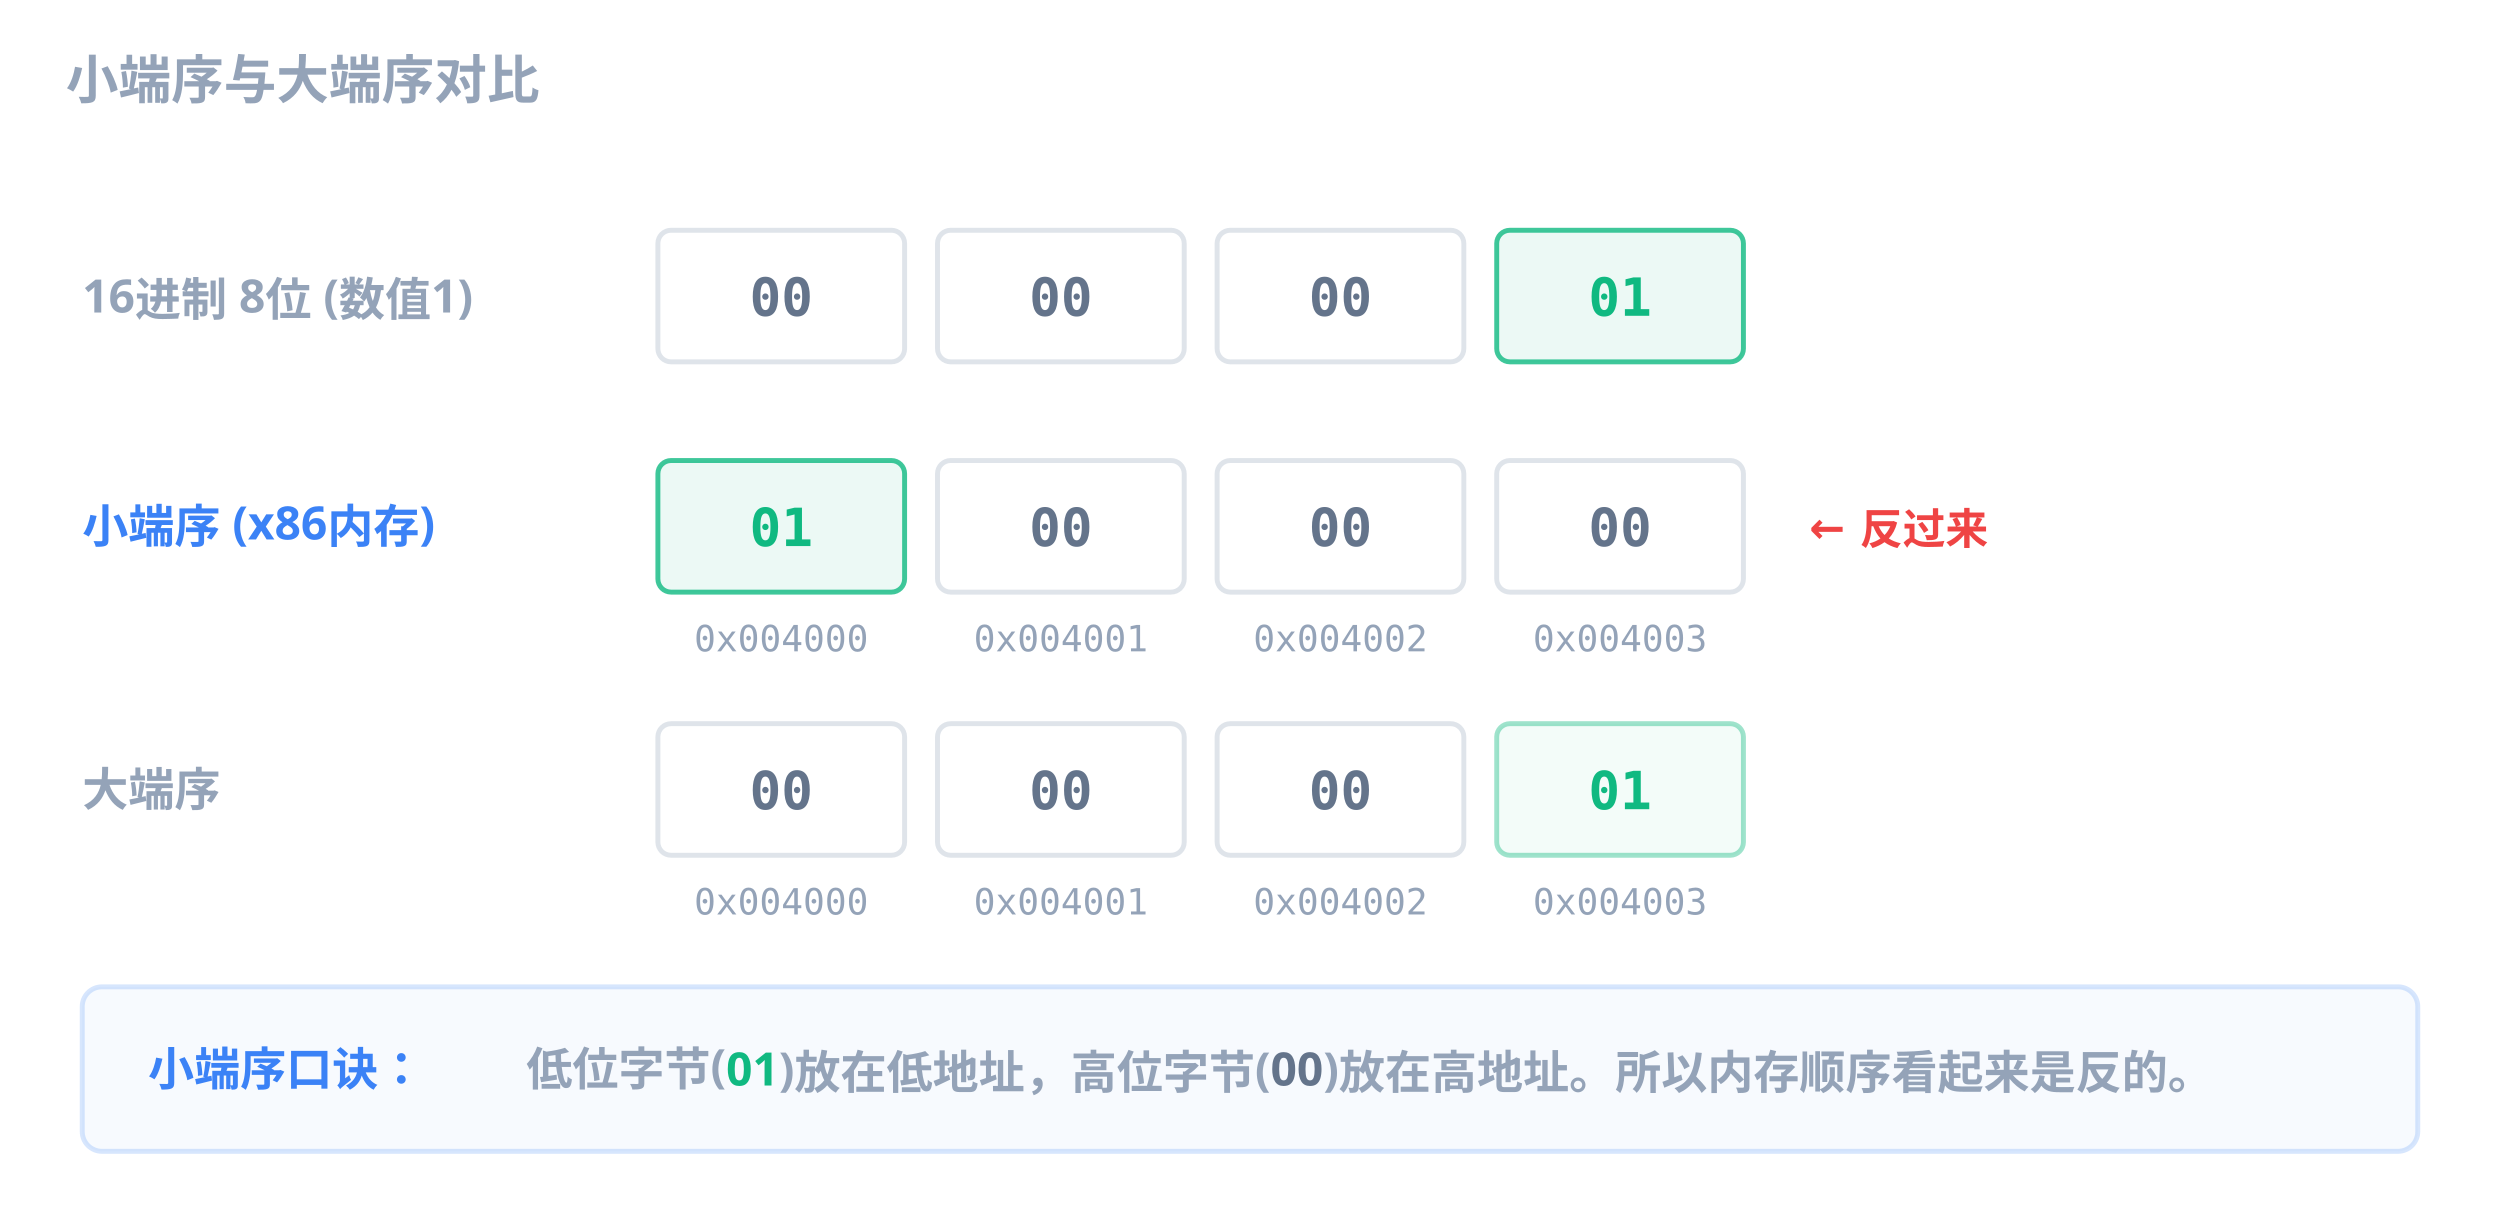
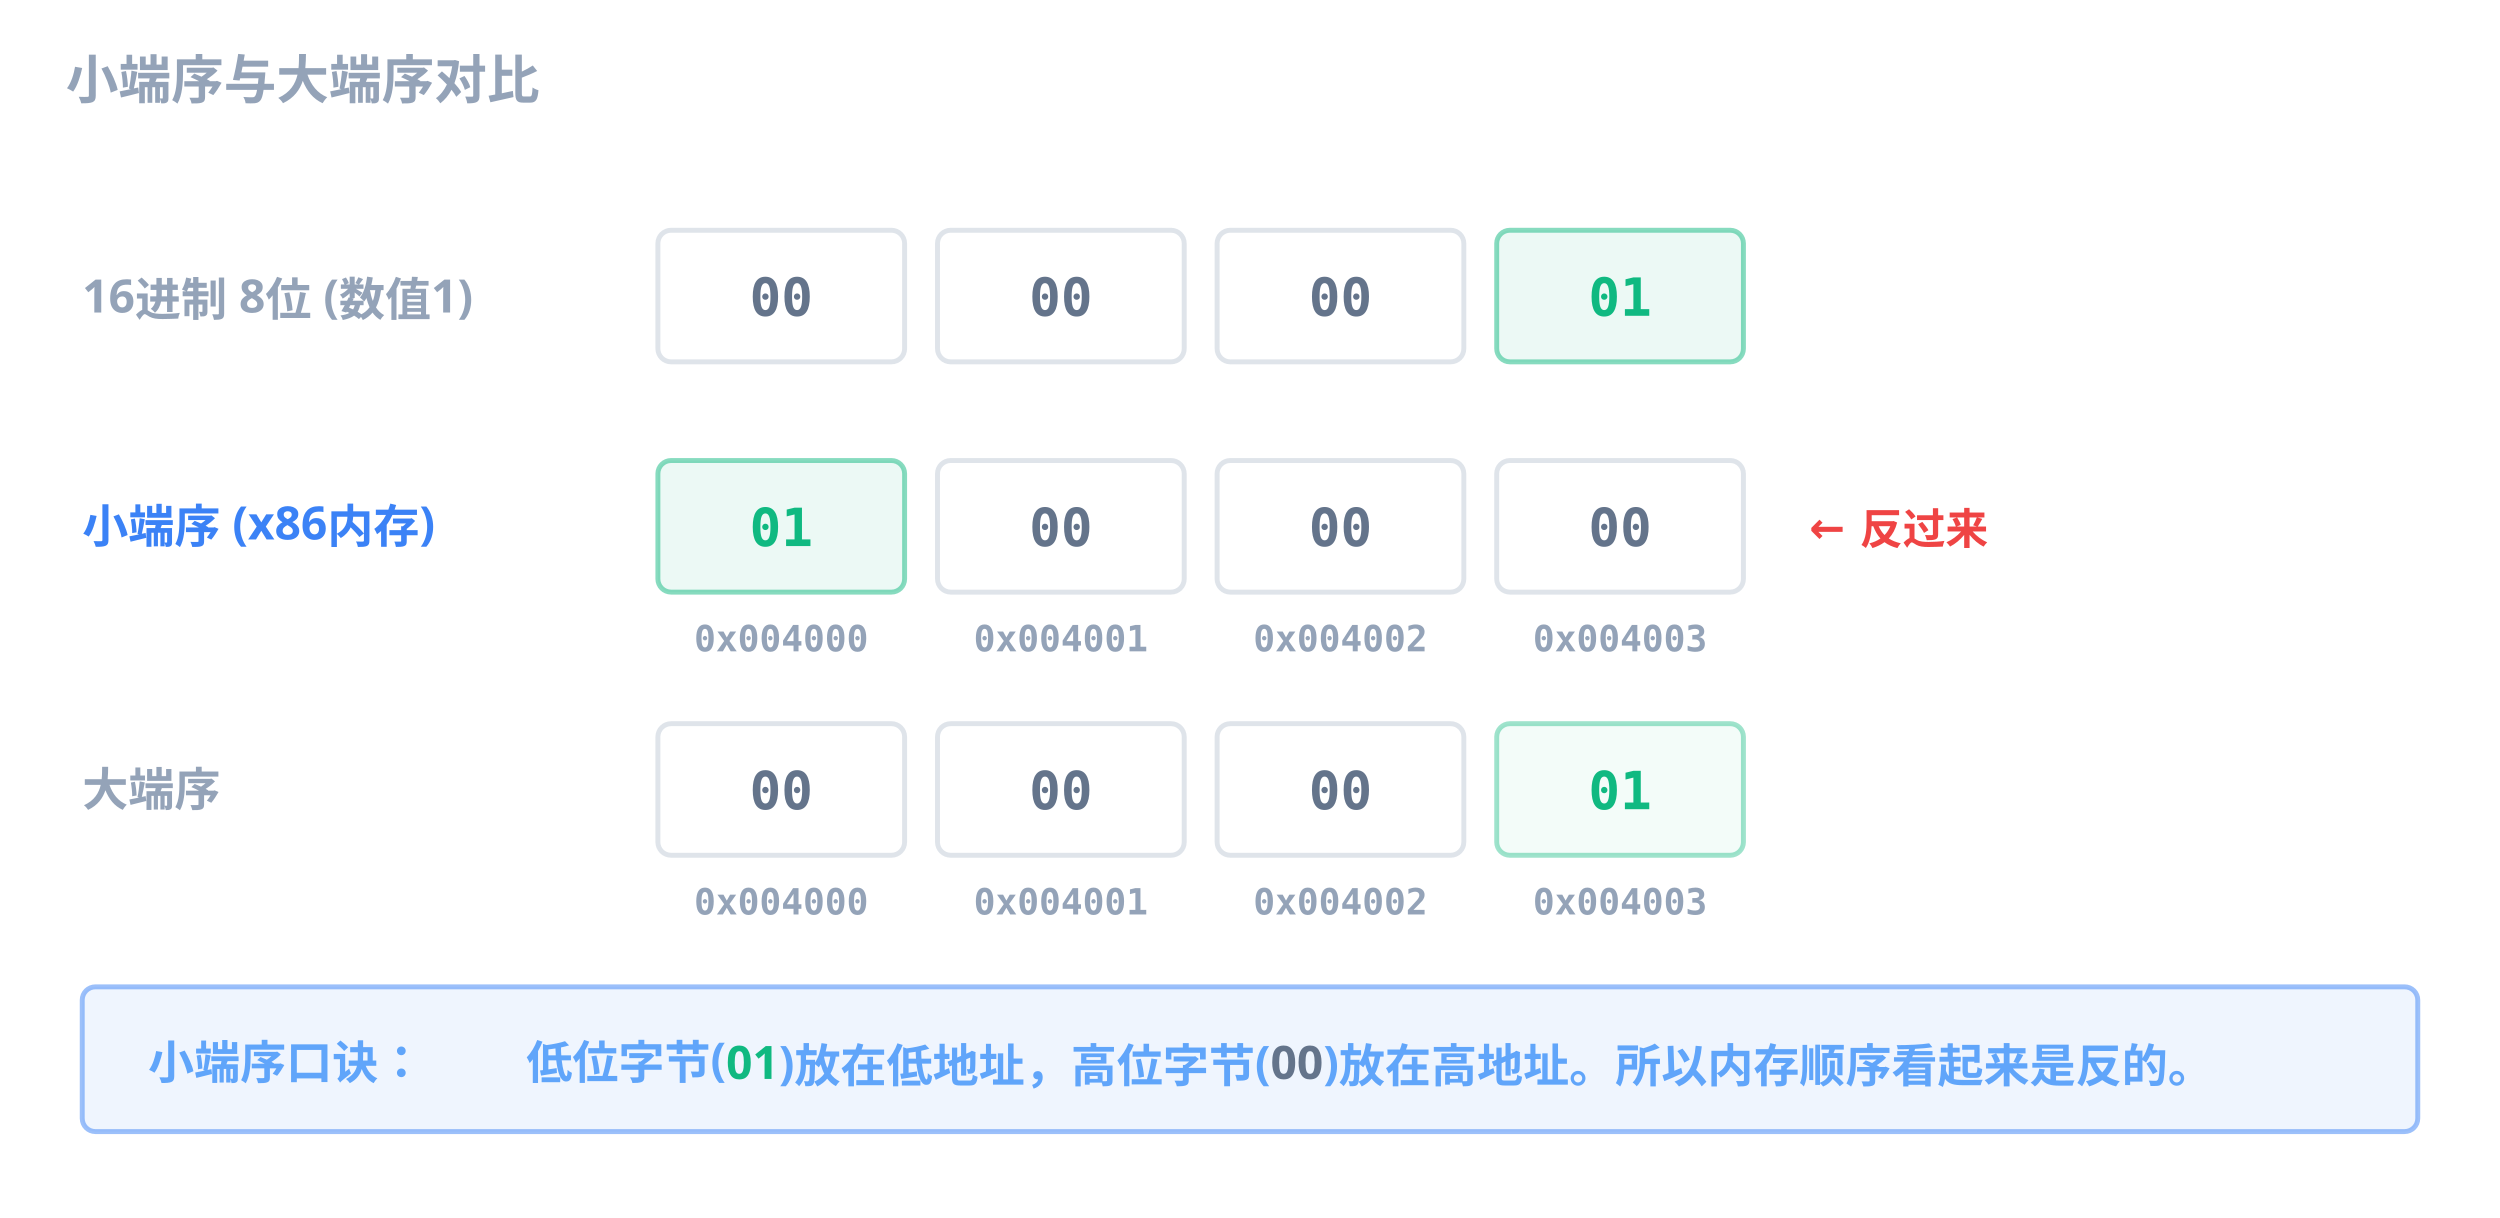
<svg xmlns="http://www.w3.org/2000/svg" viewBox="0 0 760 370" width="100%" height="100%" font-family="'Noto Sans SC','Microsoft YaHei','PingFang SC','Hiragino Sans GB',sans-serif" font-size="14">
  <text x="20" y="30" font-size="16" font-weight="bold" fill="#94a3b8">小端序与大端序对比</text>
  <g transform="translate(0, 60)">
    <text x="25" y="35" font-size="14" font-weight="bold" fill="#94a3b8">16进制 8位 (数值1)</text>
    <rect x="200" y="10" width="75" height="40" rx="4" fill="none" stroke="#94a3b8" stroke-opacity="0.3" stroke-width="1.5" />
    <text x="237.5" y="36" font-family="monospace" font-size="16" font-weight="bold" fill="#64748b" text-anchor="middle">00</text>
    <rect x="285" y="10" width="75" height="40" rx="4" fill="none" stroke="#94a3b8" stroke-opacity="0.3" stroke-width="1.5" />
    <text x="322.5" y="36" font-family="monospace" font-size="16" font-weight="bold" fill="#64748b" text-anchor="middle">00</text>
    <rect x="370" y="10" width="75" height="40" rx="4" fill="none" stroke="#94a3b8" stroke-opacity="0.3" stroke-width="1.5" />
    <text x="407.5" y="36" font-family="monospace" font-size="16" font-weight="bold" fill="#64748b" text-anchor="middle">00</text>
-     <rect x="455" y="10" width="75" height="40" rx="4" fill="#10b981" fill-opacity="0.08" stroke="#10b981" stroke-opacity="0.8" stroke-width="1.5" />
+     <rect x="455" y="10" width="75" height="40" rx="4" fill="#10b981" fill-opacity="0.08" stroke="#10b981" stroke-opacity="0.5" stroke-width="1.5" />
    <text x="492.5" y="36" font-family="monospace" font-size="16" font-weight="bold" fill="#10b981" text-anchor="middle">01</text>
  </g>
  <g transform="translate(0, 130)">
    <text x="25" y="35" font-size="14" font-weight="bold" fill="#3b82f6">小端序 (x86内存)</text>
-     <rect x="200" y="10" width="75" height="40" rx="4" fill="#10b981" fill-opacity="0.08" stroke="#10b981" stroke-opacity="0.8" stroke-width="1.5" />
+     <rect x="200" y="10" width="75" height="40" rx="4" fill="#10b981" fill-opacity="0.08" stroke="#10b981" stroke-opacity="0.5" stroke-width="1.5" />
    <text x="237.5" y="36" font-family="monospace" font-size="16" font-weight="bold" fill="#10b981" text-anchor="middle">01</text>
-     <text x="237.5" y="68" font-family="monospace" font-size="11" fill="#94a3b8" text-anchor="middle">0x004000</text>
+     <text x="237.5" y="68" font-family="monospace" font-size="11" font-weight="bold" fill="#94a3b8" text-anchor="middle">0x004000</text>
    <rect x="285" y="10" width="75" height="40" rx="4" fill="none" stroke="#94a3b8" stroke-opacity="0.3" stroke-width="1.5" />
    <text x="322.5" y="36" font-family="monospace" font-size="16" font-weight="bold" fill="#64748b" text-anchor="middle">00</text>
-     <text x="322.5" y="68" font-family="monospace" font-size="11" fill="#94a3b8" text-anchor="middle">0x004001</text>
+     <text x="322.5" y="68" font-family="monospace" font-size="11" font-weight="bold" fill="#94a3b8" text-anchor="middle">0x004001</text>
    <rect x="370" y="10" width="75" height="40" rx="4" fill="none" stroke="#94a3b8" stroke-opacity="0.3" stroke-width="1.5" />
    <text x="407.5" y="36" font-family="monospace" font-size="16" font-weight="bold" fill="#64748b" text-anchor="middle">00</text>
-     <text x="407.5" y="68" font-family="monospace" font-size="11" fill="#94a3b8" text-anchor="middle">0x004002</text>
+     <text x="407.5" y="68" font-family="monospace" font-size="11" font-weight="bold" fill="#94a3b8" text-anchor="middle">0x004002</text>
    <rect x="455" y="10" width="75" height="40" rx="4" fill="none" stroke="#94a3b8" stroke-opacity="0.3" stroke-width="1.5" />
    <text x="492.5" y="36" font-family="monospace" font-size="16" font-weight="bold" fill="#64748b" text-anchor="middle">00</text>
-     <text x="492.5" y="68" font-family="monospace" font-size="11" fill="#94a3b8" text-anchor="middle">0x004003</text>
+     <text x="492.5" y="68" font-family="monospace" font-size="11" font-weight="bold" fill="#94a3b8" text-anchor="middle">0x004003</text>
    <text x="550" y="35" font-size="13" font-weight="bold" fill="#ef4444">← 反过来</text>
  </g>
  <g transform="translate(0, 210)">
    <text x="25" y="35" font-size="14" font-weight="bold" fill="#94a3b8">大端序</text>
    <rect x="200" y="10" width="75" height="40" rx="4" fill="none" stroke="#94a3b8" stroke-opacity="0.3" stroke-width="1.5" />
    <text x="237.5" y="36" font-family="monospace" font-size="16" font-weight="bold" fill="#64748b" text-anchor="middle">00</text>
-     <text x="237.5" y="68" font-family="monospace" font-size="11" fill="#94a3b8" text-anchor="middle">0x004000</text>
+     <text x="237.5" y="68" font-family="monospace" font-size="11" font-weight="bold" fill="#94a3b8" text-anchor="middle">0x004000</text>
    <rect x="285" y="10" width="75" height="40" rx="4" fill="none" stroke="#94a3b8" stroke-opacity="0.3" stroke-width="1.5" />
    <text x="322.5" y="36" font-family="monospace" font-size="16" font-weight="bold" fill="#64748b" text-anchor="middle">00</text>
-     <text x="322.5" y="68" font-family="monospace" font-size="11" fill="#94a3b8" text-anchor="middle">0x004001</text>
+     <text x="322.5" y="68" font-family="monospace" font-size="11" font-weight="bold" fill="#94a3b8" text-anchor="middle">0x004001</text>
    <rect x="370" y="10" width="75" height="40" rx="4" fill="none" stroke="#94a3b8" stroke-opacity="0.3" stroke-width="1.5" />
    <text x="407.5" y="36" font-family="monospace" font-size="16" font-weight="bold" fill="#64748b" text-anchor="middle">00</text>
-     <text x="407.5" y="68" font-family="monospace" font-size="11" fill="#94a3b8" text-anchor="middle">0x004002</text>
+     <text x="407.5" y="68" font-family="monospace" font-size="11" font-weight="bold" fill="#94a3b8" text-anchor="middle">0x004002</text>
    <rect x="455" y="10" width="75" height="40" rx="4" fill="#10b981" fill-opacity="0.05" stroke="#10b981" stroke-opacity="0.4" stroke-width="1.5" />
    <text x="492.5" y="36" font-family="monospace" font-size="16" font-weight="bold" fill="#10b981" text-anchor="middle">01</text>
-     <text x="492.5" y="68" font-family="monospace" font-size="11" fill="#94a3b8" text-anchor="middle">0x004003</text>
+     <text x="492.5" y="68" font-family="monospace" font-size="11" font-weight="bold" fill="#94a3b8" text-anchor="middle">0x004003</text>
  </g>
  <g transform="translate(25, 300)">
-     <rect x="0" y="0" width="710" height="50" rx="6" fill="#3b82f6" fill-opacity="0.04" stroke="#3b82f6" stroke-opacity="0.2" stroke-width="1.5" />
-     <text x="20" y="30" font-size="14" font-weight="bold" fill="#3b82f6">小端序口诀：</text>
-     <text x="135" y="30" font-size="14" font-weight="bold" fill="#94a3b8">
+     <rect x="0" y="0" width="710" height="44" rx="4" fill="#3b82f6" fill-opacity="0.08" stroke="#3b82f6" stroke-opacity="0.5" stroke-width="1.5" />
+     <text x="20" y="28" font-size="14" font-weight="bold" fill="#60a5fa">小端序口诀：</text>
+     <text x="135" y="28" font-size="14" font-weight="bold" fill="#60a5fa">
      低位字节(<tspan fill="#10b981">01</tspan>)放在低地址，高位字节(<tspan fill="#64748b">00</tspan>)放在高地址。所以内存顺序看起来是反的。
    </text>
  </g>
</svg>
